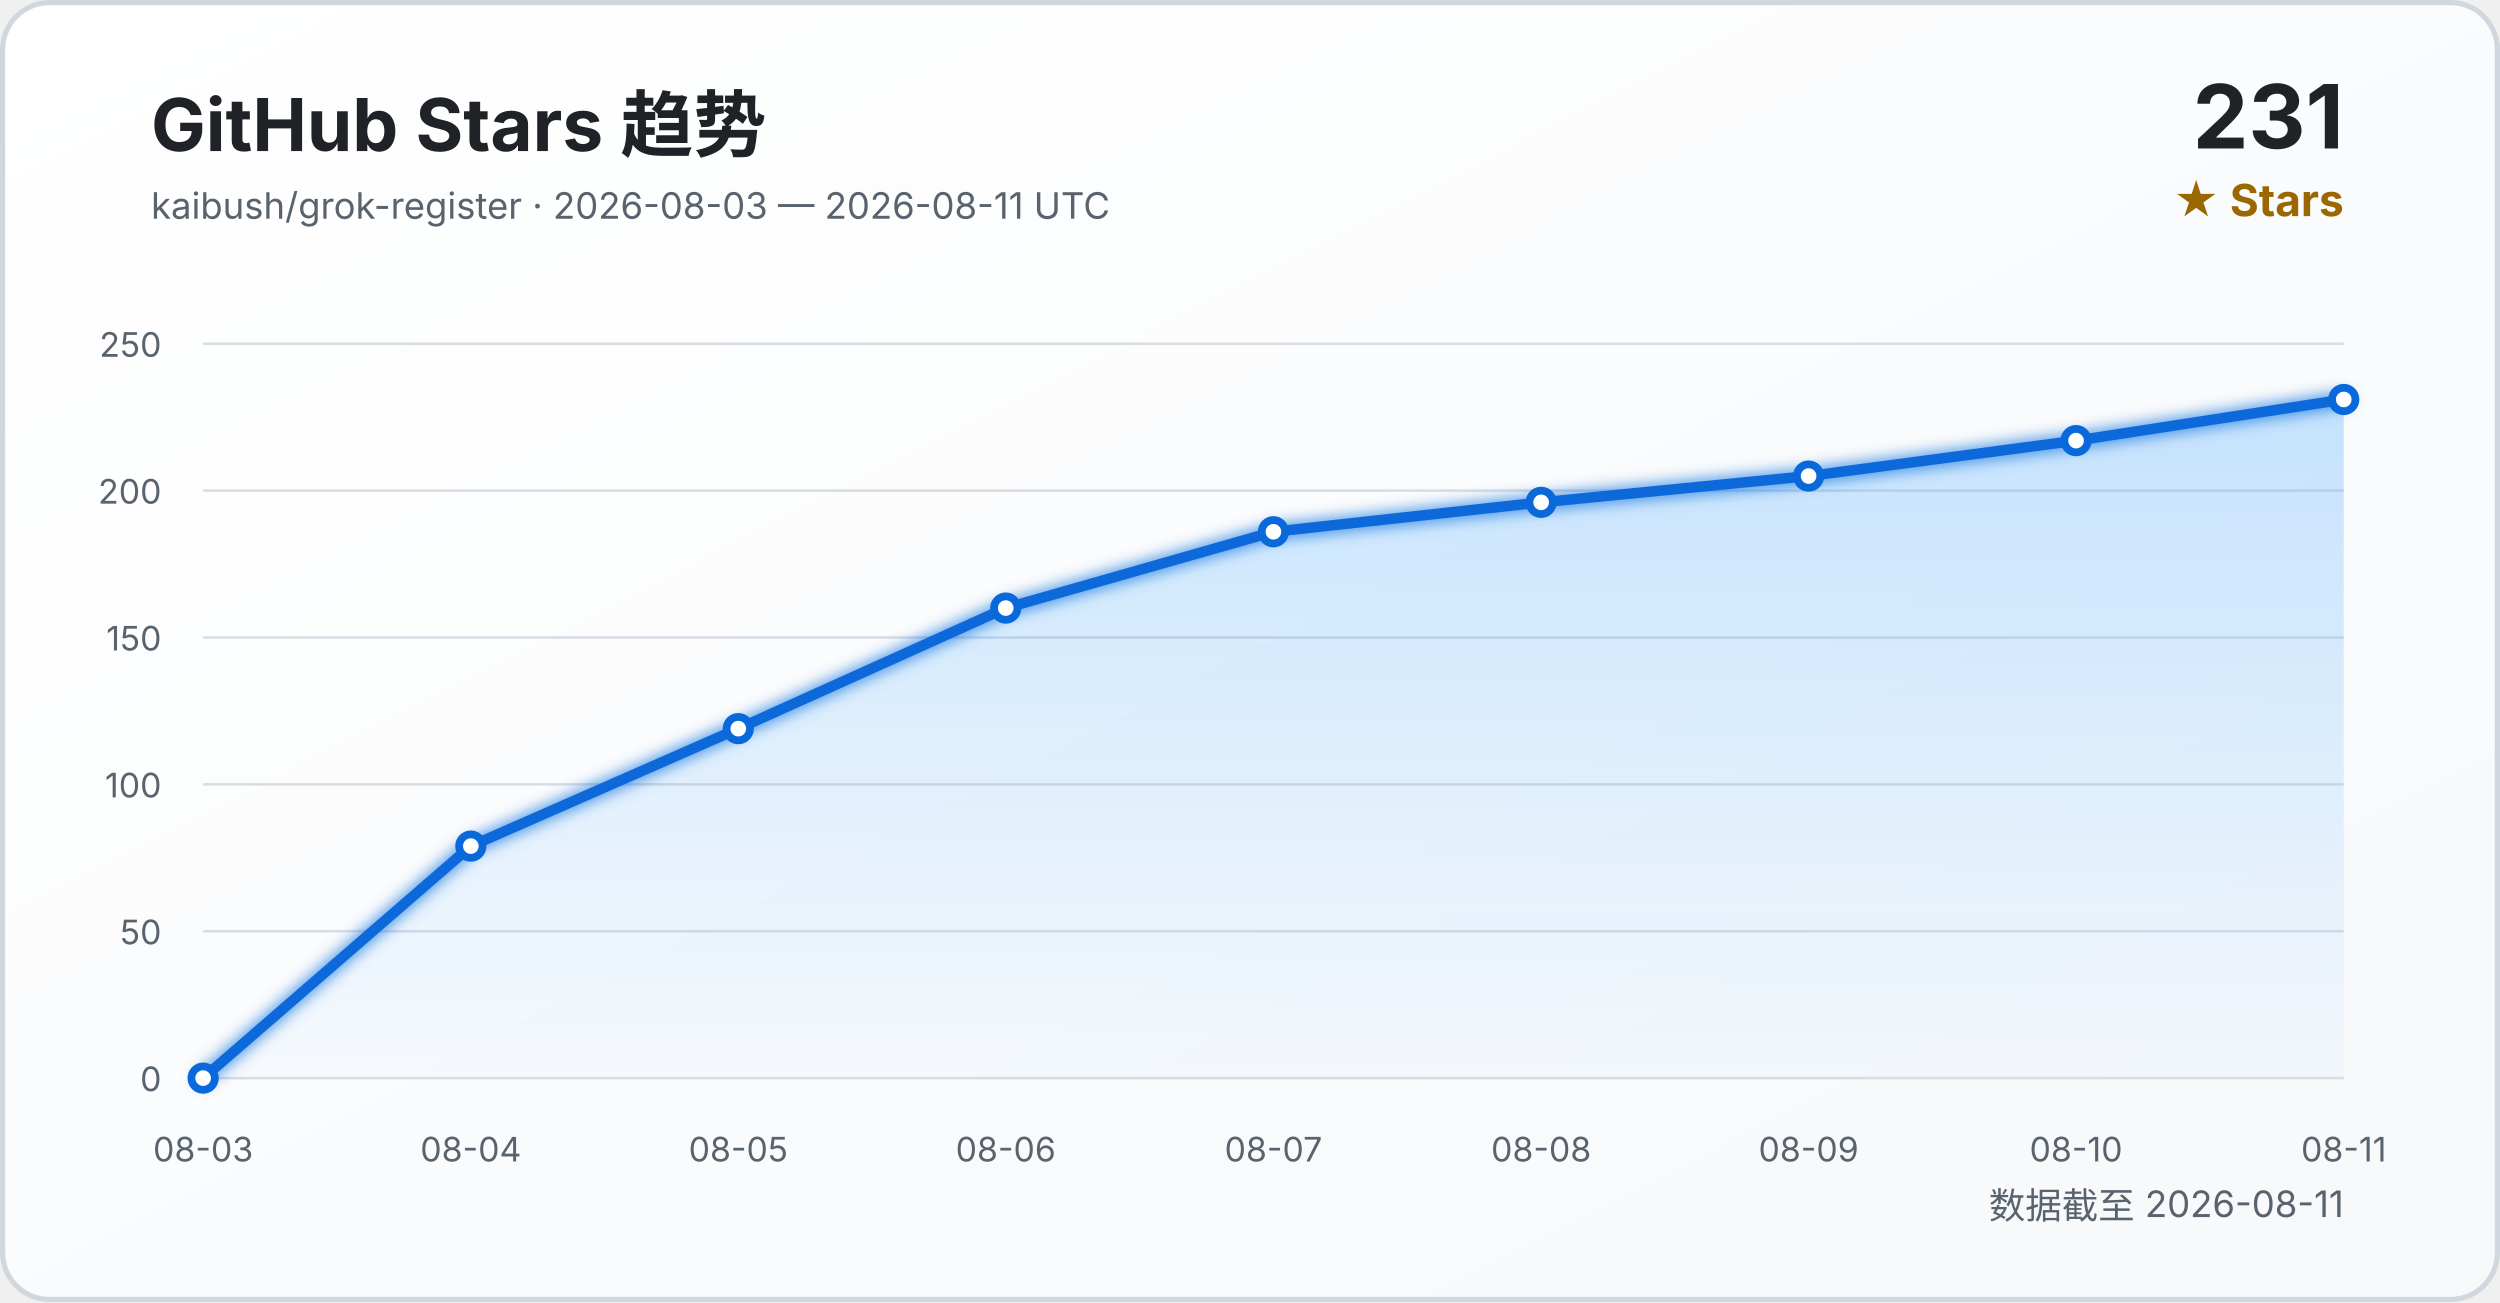
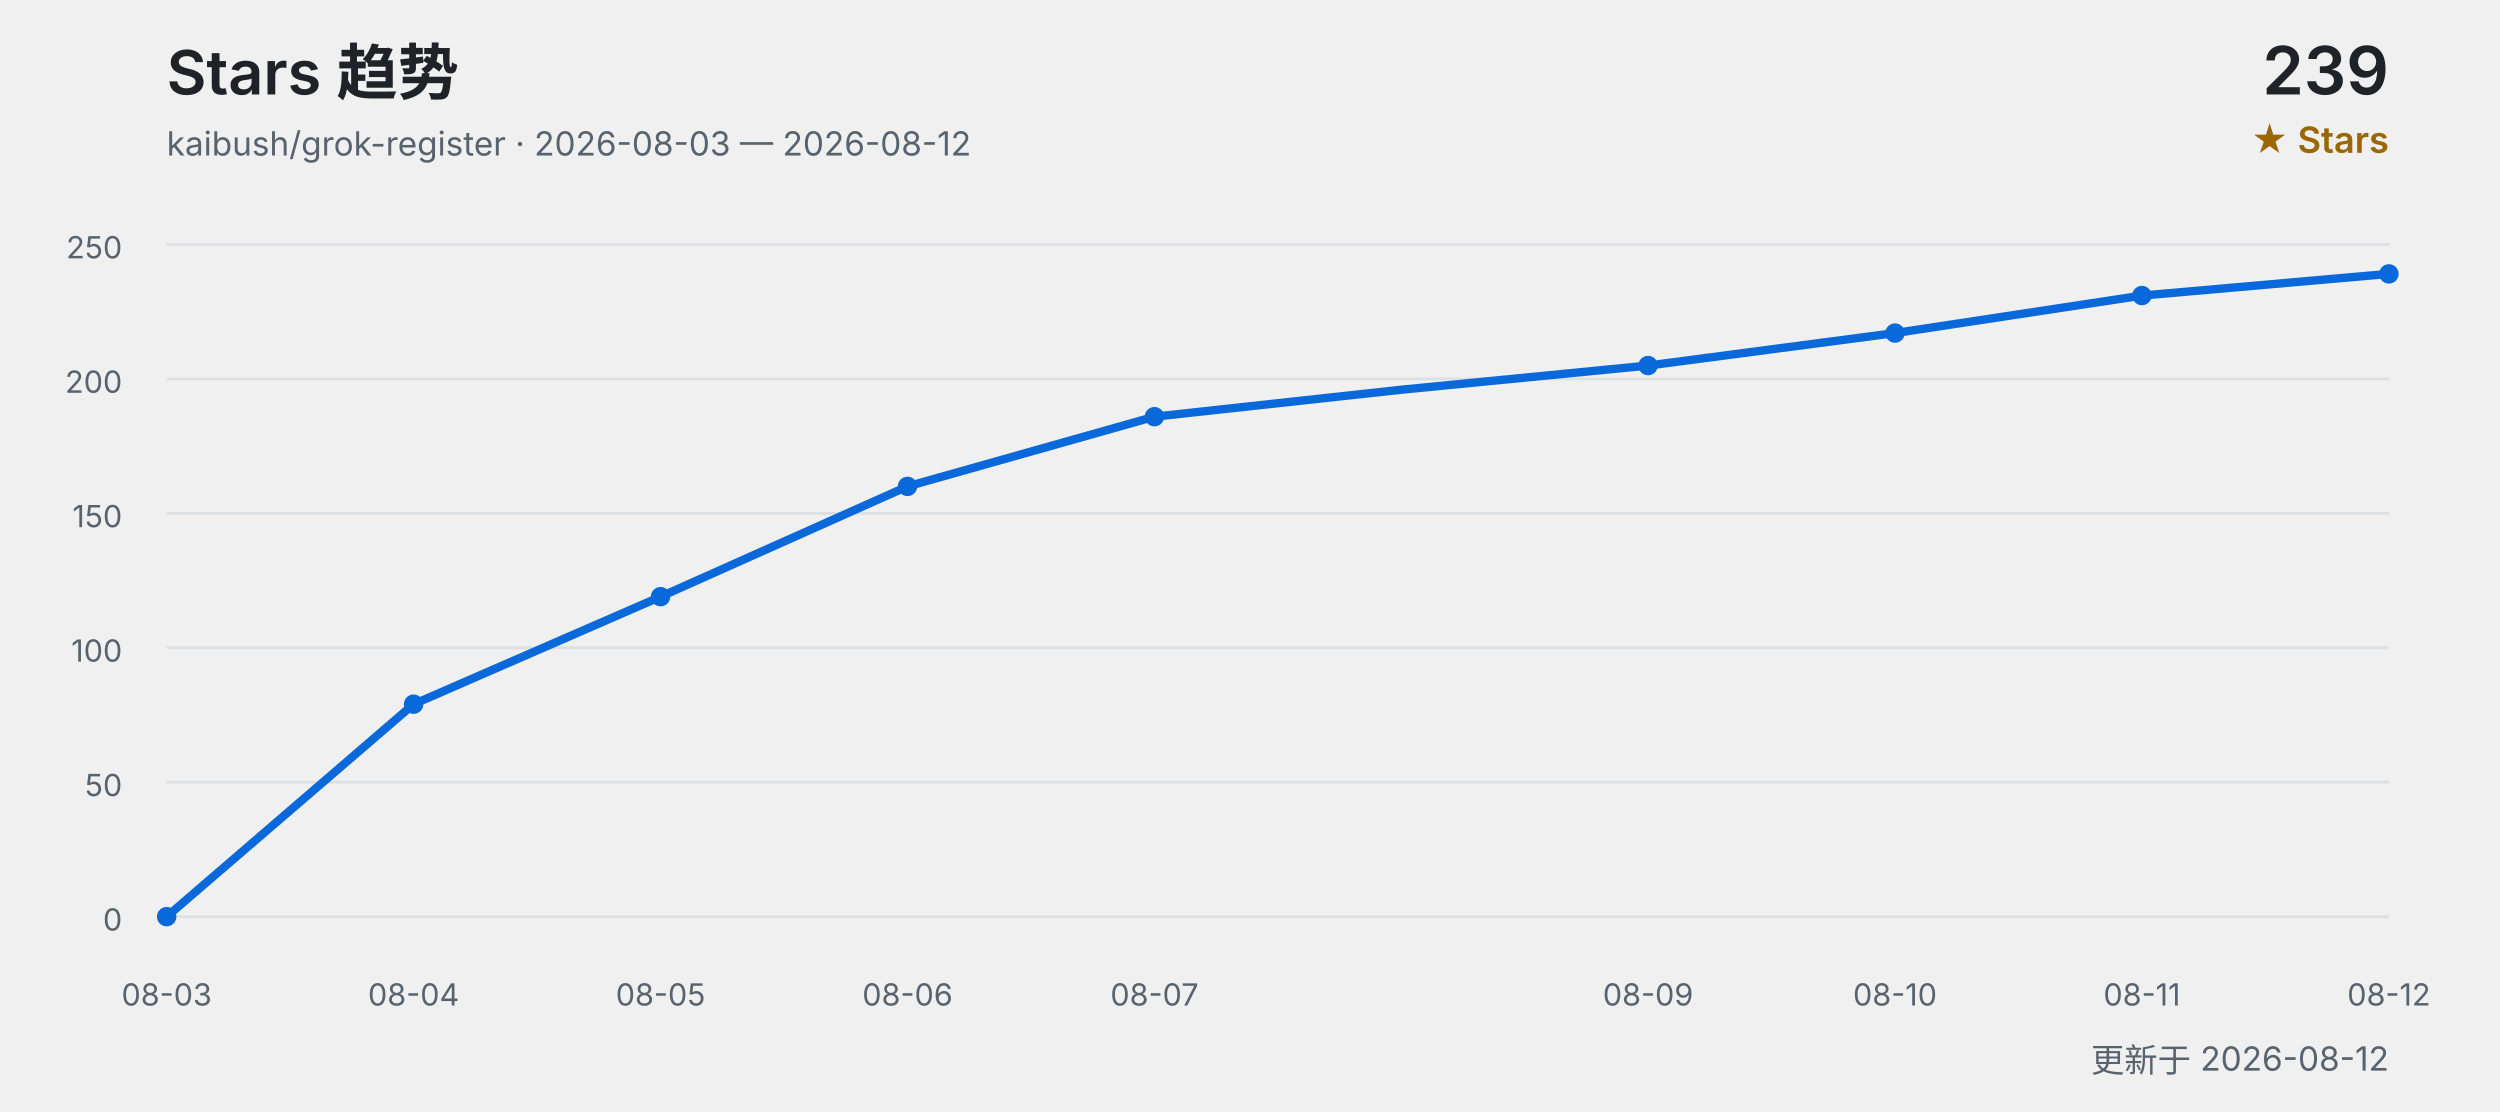
- <svg xmlns="http://www.w3.org/2000/svg" width="960" height="500" viewBox="0 0 960 500" role="img" aria-labelledby="title desc">
+ <svg xmlns="http://www.w3.org/2000/svg" width="900" height="400" viewBox="0 0 900 400" role="img" aria-labelledby="title desc">
  <defs>
-     <linearGradient id="background" x1="0" y1="0" x2="1" y2="1">
-       <stop offset="0" stop-color="#ffffff" />
-       <stop offset="1" stop-color="#f6f8fa" />
-     </linearGradient>
-     <linearGradient id="area" x1="0" y1="0" x2="0" y2="1">
-       <stop offset="0" stop-color="#54aeff" stop-opacity="0.32" />
-       <stop offset="1" stop-color="#54aeff" stop-opacity="0.03" />
-     </linearGradient>
-     <filter id="glow" x="-20%" y="-20%" width="140%" height="140%">
-       <feGaussianBlur stdDeviation="3" result="blur" />
-       <feMerge>
-         <feMergeNode in="blur" />
-         <feMergeNode in="SourceGraphic" />
-       </feMerge>
-     </filter>
    <style>
      text { font-family: Inter, "Segoe UI", Arial, "Noto Sans CJK SC", sans-serif; }
-       .title { fill: #1f2328; font-size: 28px; font-weight: 700; }
-       .subtitle { fill: #59636e; font-size: 14px; }
-       .count { fill: #1f2328; font-size: 34px; font-weight: 750; }
-       .count-label { fill: #9a6700; font-size: 17px; font-weight: 650; }
-       .grid { stroke: #d8dee4; stroke-width: 1; }
-       .axis { fill: #59636e; font-size: 13px; }
-       .line { fill: none; stroke: #0969da; stroke-width: 4; stroke-linecap: round; stroke-linejoin: round; filter: url(#glow); }
-       .point { fill: #ffffff; stroke: #0969da; stroke-width: 3; }
+       .title { fill: #1f2328; font-size: 22px; font-weight: 600; }
+       .subtitle { fill: #59636e; font-size: 12px; }
+       .count { fill: #1f2328; font-size: 24px; font-weight: 600; }
+       .count-label { fill: #9a6700; font-size: 13px; font-weight: 600; }
+       .grid { stroke: #d0d7de; stroke-width: 1; opacity: 0.65; }
+       .axis { fill: #59636e; font-size: 11px; }
+       .line { fill: none; stroke: #0969da; stroke-width: 3; stroke-linecap: round; stroke-linejoin: round; }
+       .point { fill: #0969da; }
    </style>
  </defs>
-   <rect x="1" y="1" width="958" height="498" rx="18" fill="url(#background)" stroke="#d0d7de" stroke-width="2" />
-   <text x="58" y="58" class="title">GitHub Stars 趋势</text>
-   <text x="58" y="84" class="subtitle">kaibush/grok-register · 2026-08-03 — 2026-08-11 UTC</text>
-   <text x="900" y="57" class="count" text-anchor="end">231</text>
-   <text x="900" y="83" class="count-label" text-anchor="end">★ Stars</text>
-   <line x1="78" y1="414.0" x2="900" y2="414.0" class="grid" />
-   <text x="62" y="419.0" class="axis" text-anchor="end">0</text>
-   <line x1="78" y1="357.6" x2="900" y2="357.6" class="grid" />
-   <text x="62" y="362.6" class="axis" text-anchor="end">50</text>
-   <line x1="78" y1="301.2" x2="900" y2="301.2" class="grid" />
-   <text x="62" y="306.2" class="axis" text-anchor="end">100</text>
-   <line x1="78" y1="244.8" x2="900" y2="244.8" class="grid" />
-   <text x="62" y="249.8" class="axis" text-anchor="end">150</text>
-   <line x1="78" y1="188.4" x2="900" y2="188.4" class="grid" />
-   <text x="62" y="193.4" class="axis" text-anchor="end">200</text>
-   <line x1="78" y1="132.0" x2="900" y2="132.0" class="grid" />
-   <text x="62" y="137.0" class="axis" text-anchor="end">250</text>
-   <path d="M 78.0 414.0 L 78.0 414.0 L 180.8 324.9 L 283.5 279.8 L 386.2 233.5 L 489.0 204.2 L 591.8 192.9 L 694.5 182.8 L 797.2 169.2 L 900.0 153.4 L 900.0 414.0 Z" fill="url(#area)" />
-   <polyline points="78.0,414.0 180.8,324.9 283.5,279.8 386.2,233.5 489.0,204.2 591.8,192.9 694.5,182.8 797.2,169.2 900.0,153.4" class="line" />
-   <text x="78.0" y="446" class="axis" text-anchor="middle">08-03</text>
-   <circle cx="78.0" cy="414.0" r="4.5" class="point" />
-   <text x="180.8" y="446" class="axis" text-anchor="middle">08-04</text>
-   <circle cx="180.8" cy="324.9" r="4.5" class="point" />
-   <text x="283.5" y="446" class="axis" text-anchor="middle">08-05</text>
-   <circle cx="283.5" cy="279.8" r="4.5" class="point" />
-   <text x="386.2" y="446" class="axis" text-anchor="middle">08-06</text>
-   <circle cx="386.2" cy="233.5" r="4.5" class="point" />
-   <text x="489.0" y="446" class="axis" text-anchor="middle">08-07</text>
-   <circle cx="489.0" cy="204.2" r="4.5" class="point" />
-   <text x="591.8" y="446" class="axis" text-anchor="middle">08-08</text>
-   <circle cx="591.8" cy="192.9" r="4.5" class="point" />
-   <text x="694.5" y="446" class="axis" text-anchor="middle">08-09</text>
-   <circle cx="694.5" cy="182.8" r="4.5" class="point" />
-   <text x="797.2" y="446" class="axis" text-anchor="middle">08-10</text>
-   <circle cx="797.2" cy="169.2" r="4.5" class="point" />
-   <text x="900.0" y="446" class="axis" text-anchor="middle">08-11</text>
-   <circle cx="900.0" cy="153.4" r="4.5" class="point" />
-   <text x="900" y="468" class="subtitle" text-anchor="end">数据截至 2026-08-11</text>
+   <text x="60" y="34" class="title">Stars 趋势</text>
+   <text x="60" y="56" class="subtitle">kaibush/grok-register · 2026-08-03 — 2026-08-12</text>
+   <text x="860" y="34" class="count" text-anchor="end">239</text>
+   <text x="860" y="55" class="count-label" text-anchor="end">★ Stars</text>
+   <line x1="60" y1="330.0" x2="860" y2="330.0" class="grid" />
+   <text x="44" y="335.0" class="axis" text-anchor="end">0</text>
+   <line x1="60" y1="281.6" x2="860" y2="281.6" class="grid" />
+   <text x="44" y="286.6" class="axis" text-anchor="end">50</text>
+   <line x1="60" y1="233.2" x2="860" y2="233.2" class="grid" />
+   <text x="44" y="238.2" class="axis" text-anchor="end">100</text>
+   <line x1="60" y1="184.8" x2="860" y2="184.8" class="grid" />
+   <text x="44" y="189.8" class="axis" text-anchor="end">150</text>
+   <line x1="60" y1="136.4" x2="860" y2="136.4" class="grid" />
+   <text x="44" y="141.4" class="axis" text-anchor="end">200</text>
+   <line x1="60" y1="88.0" x2="860" y2="88.0" class="grid" />
+   <text x="44" y="93.0" class="axis" text-anchor="end">250</text>
+   <polyline points="60.0,330.0 148.9,253.5 237.8,214.8 326.7,175.1 415.6,150.0 504.4,140.3 593.3,131.6 682.2,119.9 771.1,106.4 860.0,98.6" class="line" />
+   <text x="60.0" y="362" class="axis" text-anchor="middle">08-03</text>
+   <circle cx="60.0" cy="330.0" r="3.5" class="point" />
+   <text x="148.9" y="362" class="axis" text-anchor="middle">08-04</text>
+   <circle cx="148.9" cy="253.5" r="3.5" class="point" />
+   <text x="237.8" y="362" class="axis" text-anchor="middle">08-05</text>
+   <circle cx="237.8" cy="214.8" r="3.5" class="point" />
+   <text x="326.7" y="362" class="axis" text-anchor="middle">08-06</text>
+   <circle cx="326.7" cy="175.1" r="3.5" class="point" />
+   <text x="415.6" y="362" class="axis" text-anchor="middle">08-07</text>
+   <circle cx="415.6" cy="150.0" r="3.5" class="point" />
+   <text x="593.3" y="362" class="axis" text-anchor="middle">08-09</text>
+   <circle cx="593.3" cy="131.6" r="3.5" class="point" />
+   <text x="682.2" y="362" class="axis" text-anchor="middle">08-10</text>
+   <circle cx="682.2" cy="119.9" r="3.5" class="point" />
+   <text x="771.1" y="362" class="axis" text-anchor="middle">08-11</text>
+   <circle cx="771.1" cy="106.4" r="3.5" class="point" />
+   <text x="860.0" y="362" class="axis" text-anchor="middle">08-12</text>
+   <circle cx="860.0" cy="98.6" r="3.5" class="point" />
+   <text x="860" y="386" class="subtitle" text-anchor="end">更新于 2026-08-12</text>
</svg>
